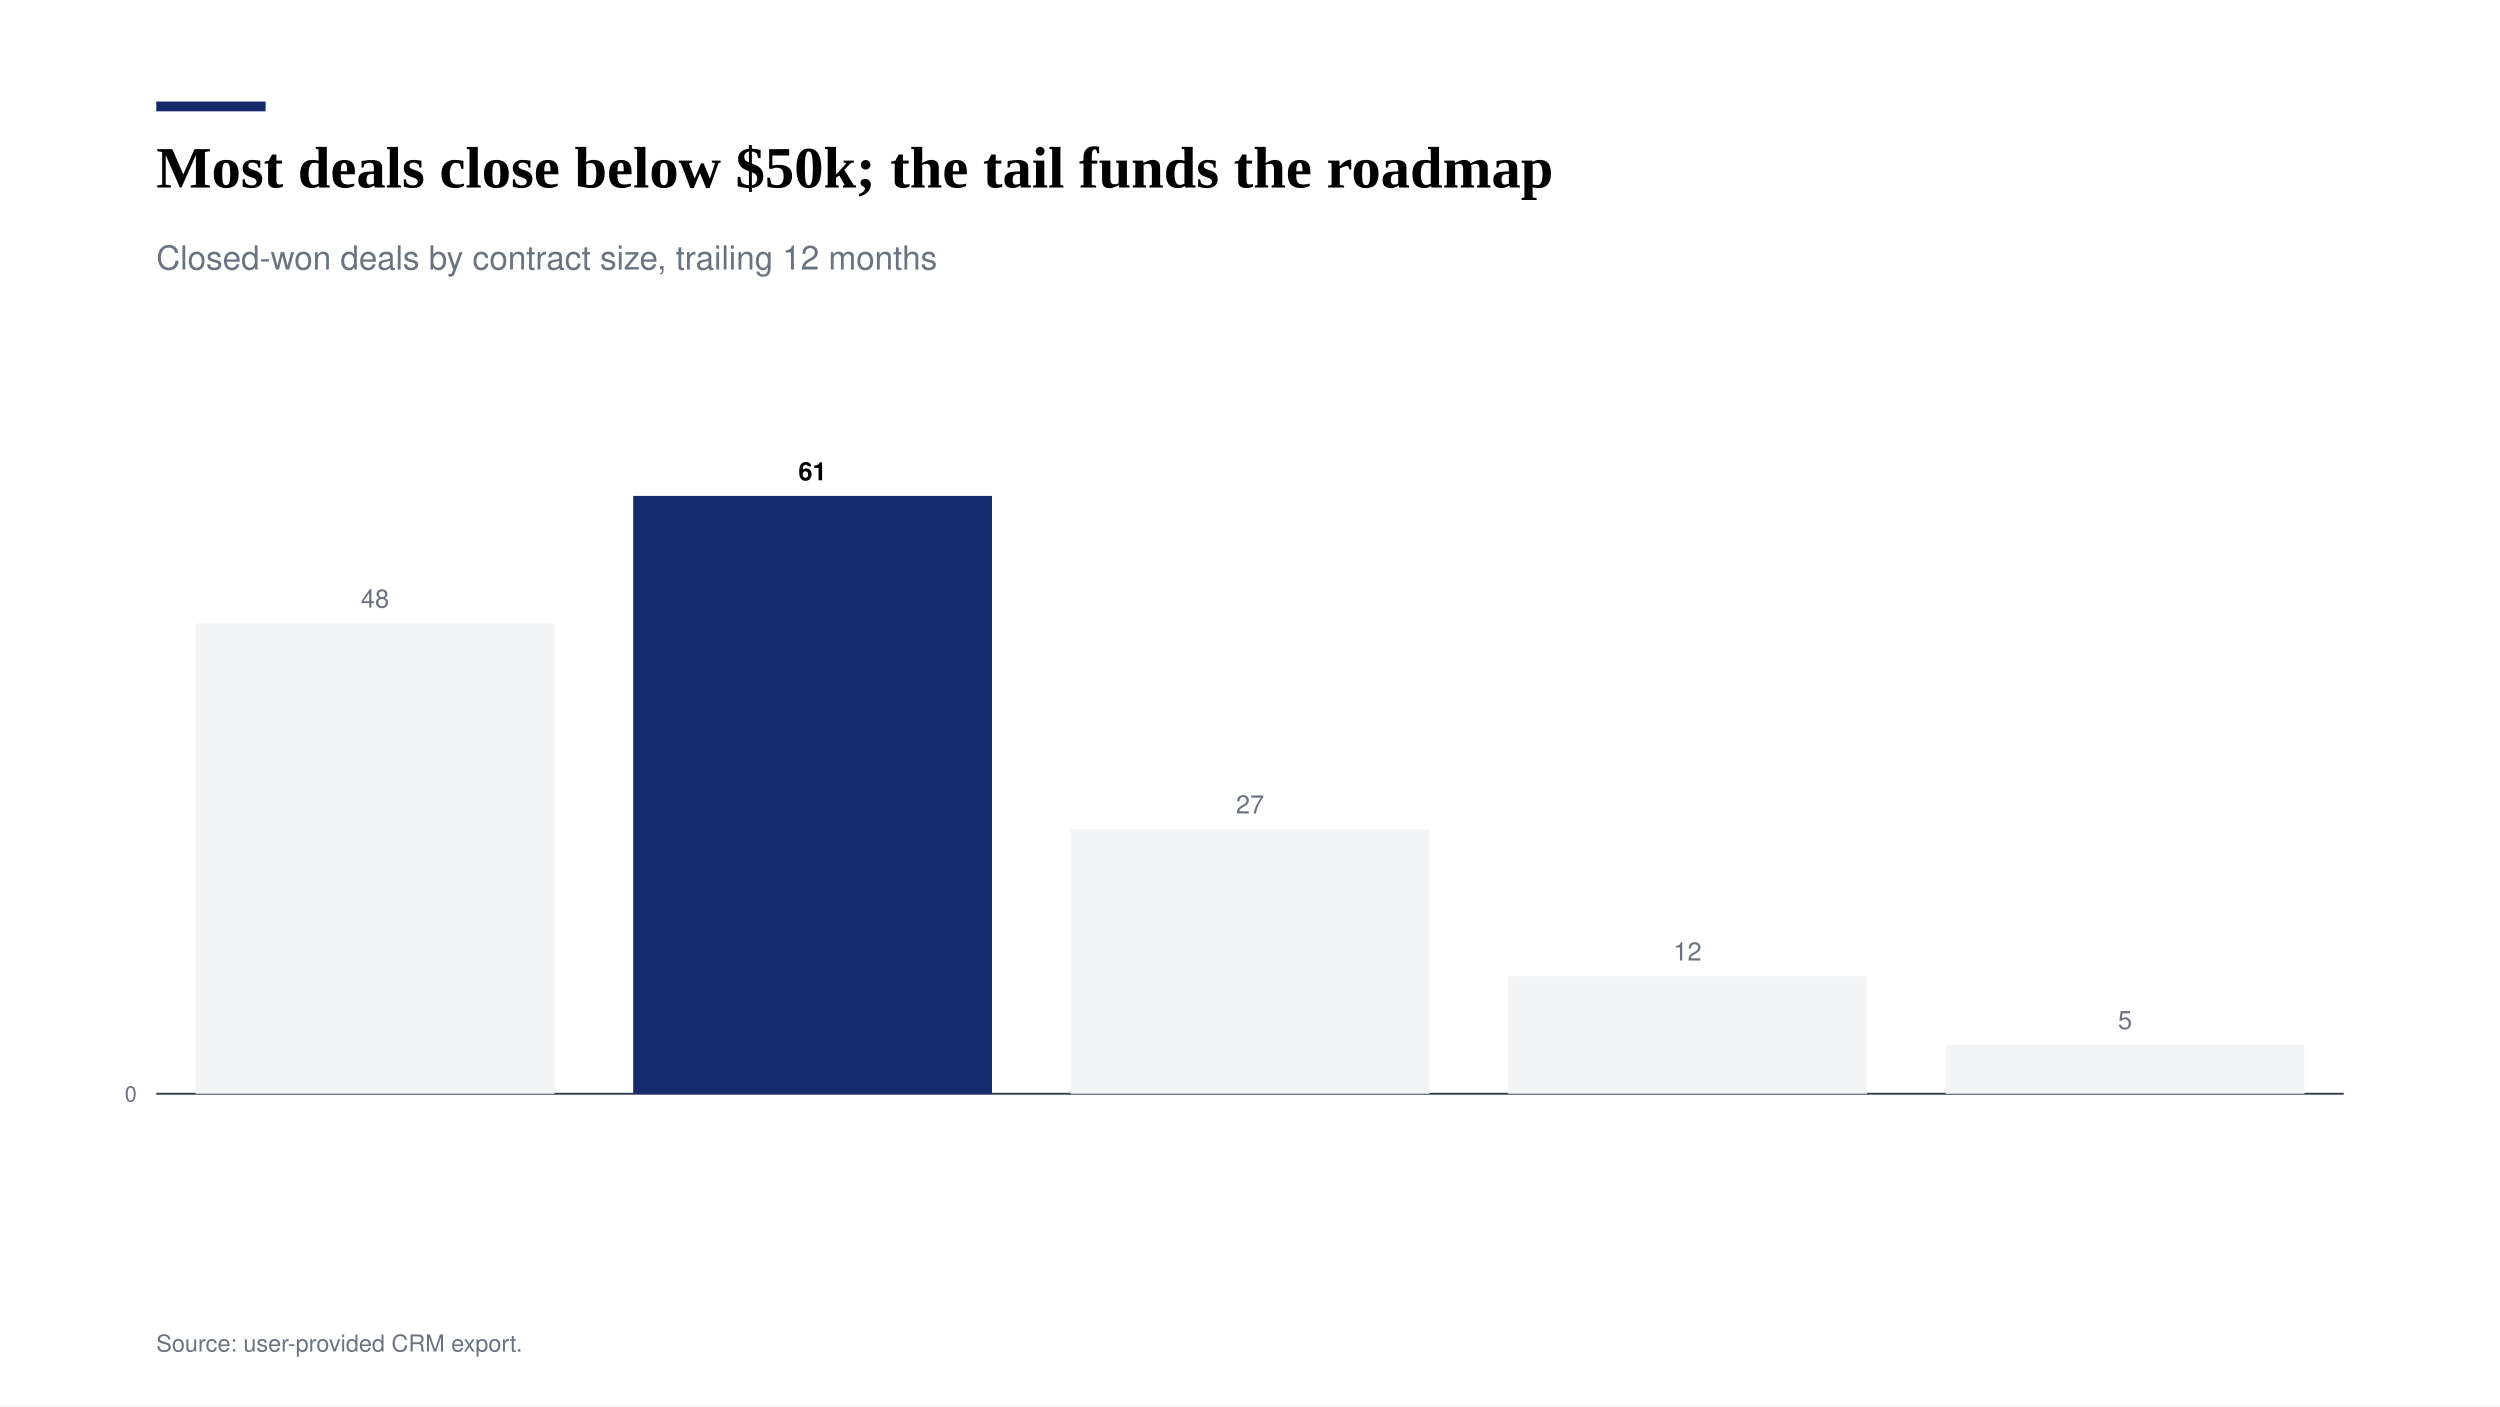
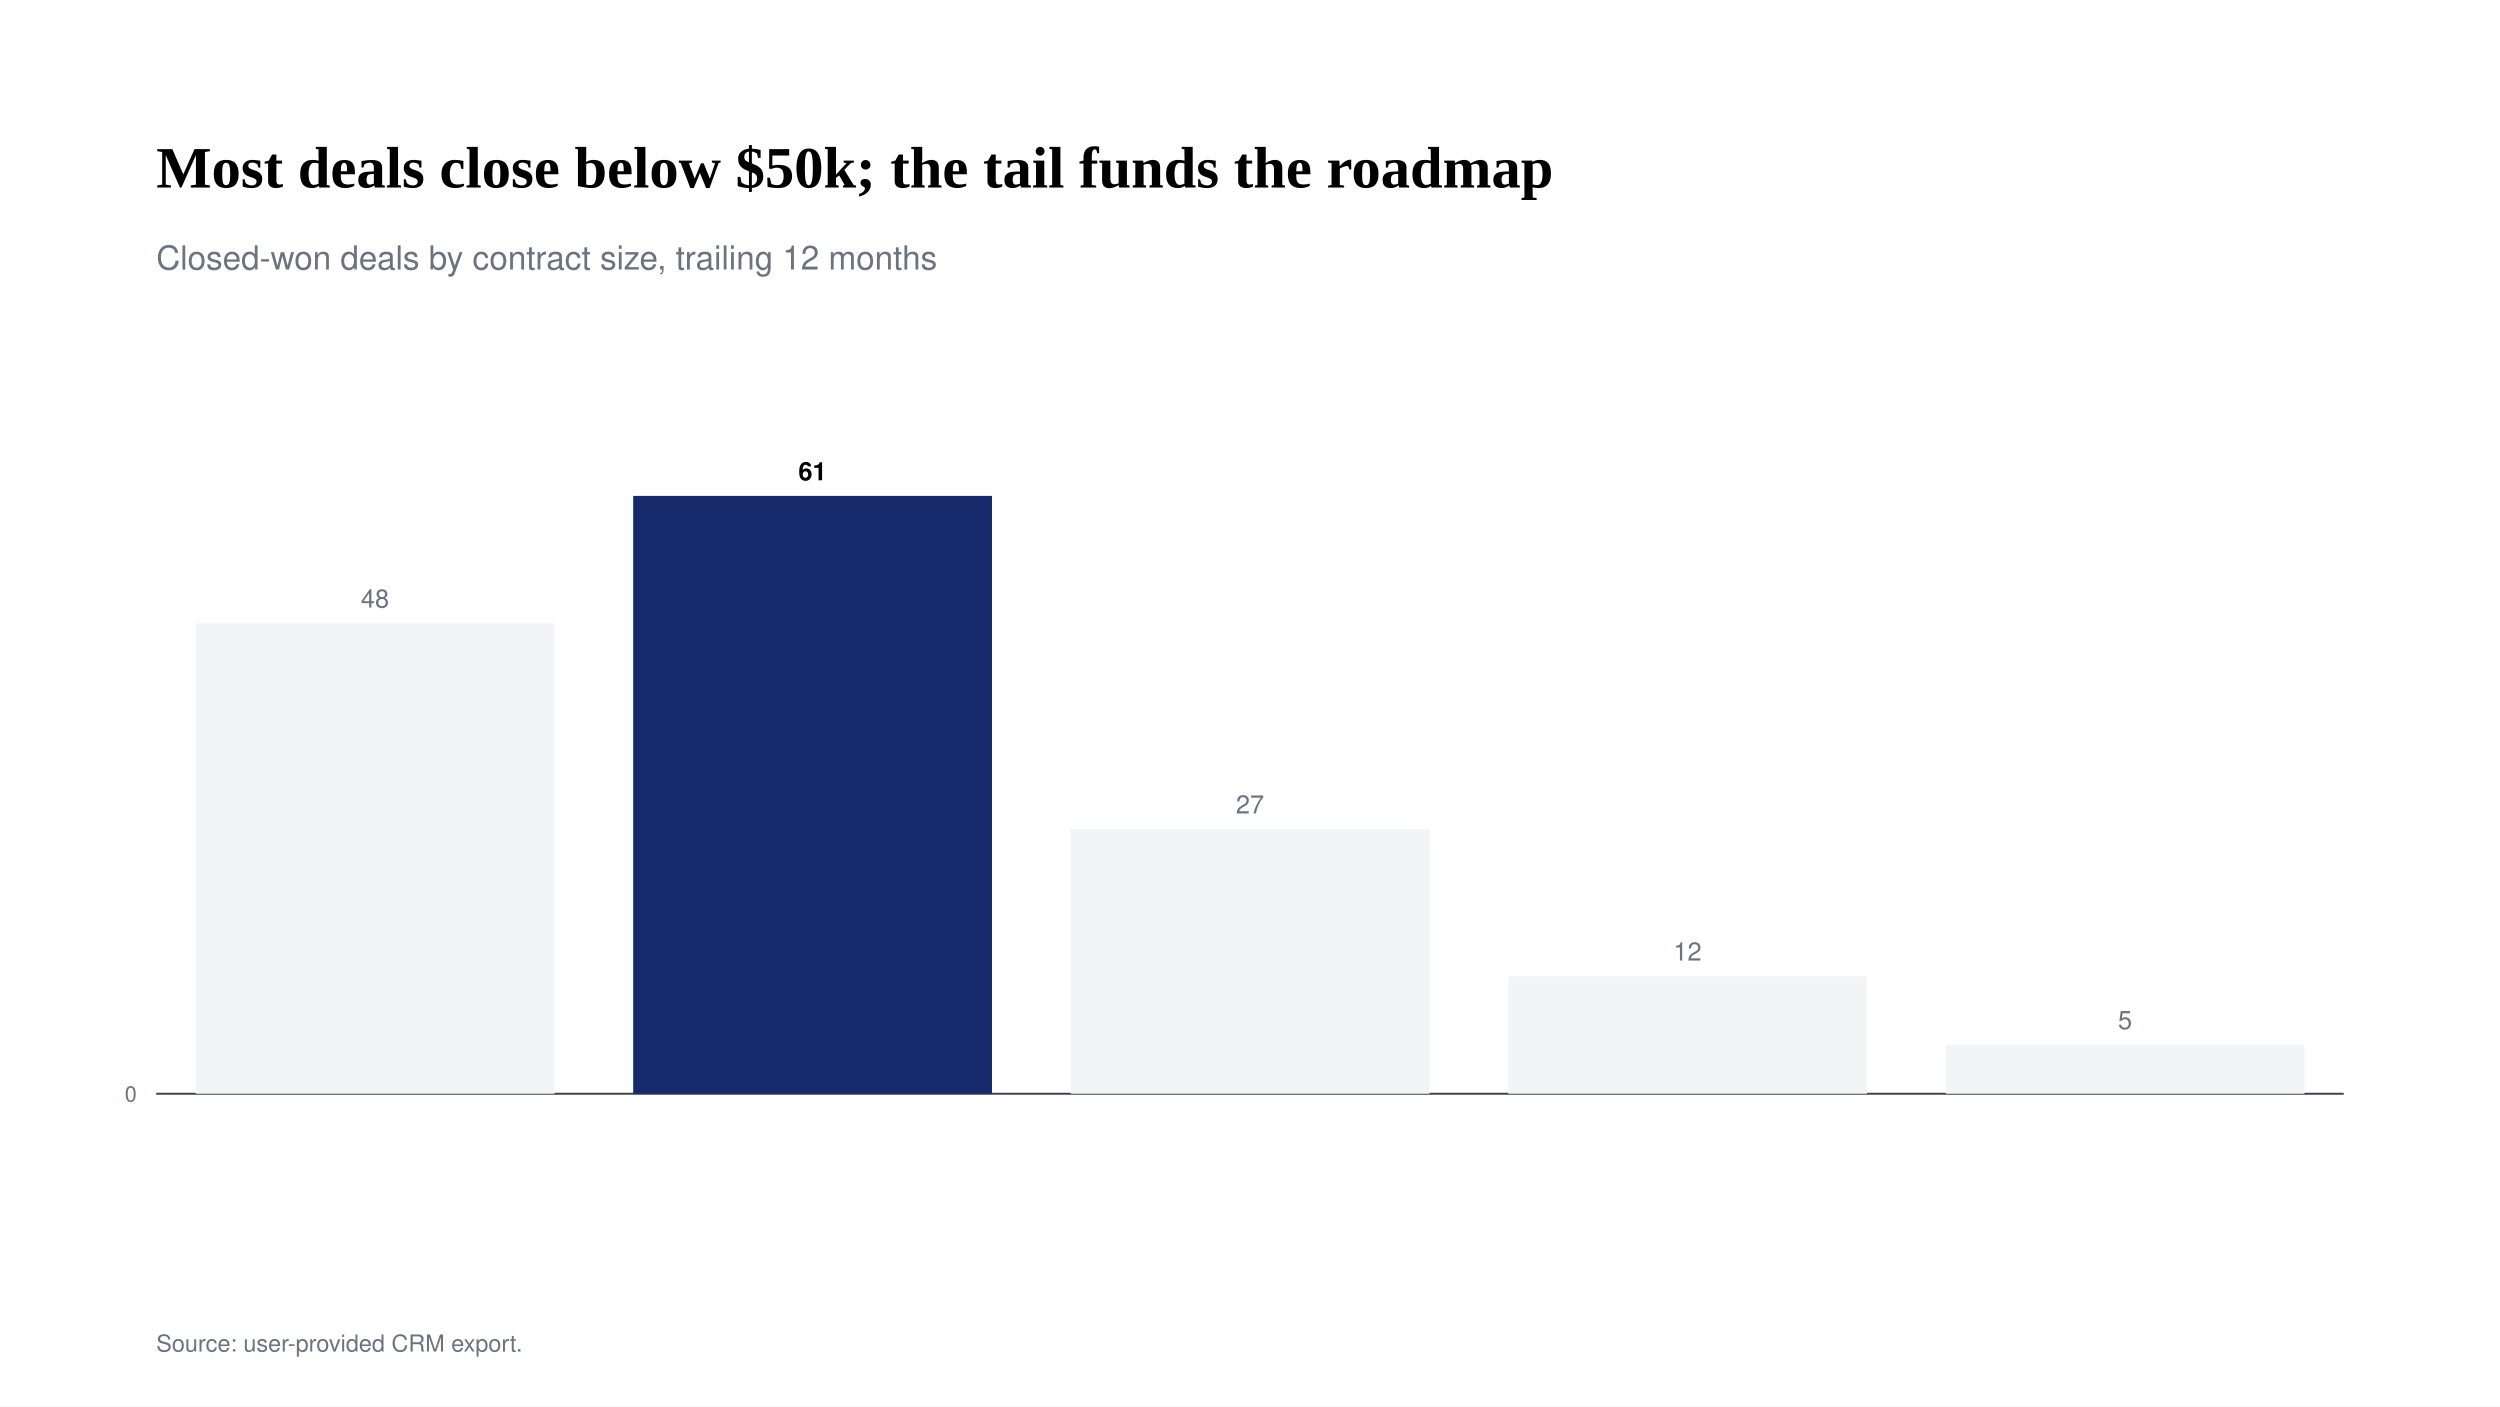
<svg xmlns="http://www.w3.org/2000/svg" viewBox="0 0 1280 720" width="1280" height="720" role="img" aria-label="Most deals close below $50k; the tail funds the roadmap">
  <rect width="1280" height="720" fill="#FFFFFF" />
-   <rect x="80.0" y="52.0" width="56.0" height="5.0" fill="#15296B" stroke="none" />
  <text x="80.0" y="96.0" font-family="Georgia, 'Times New Roman', 'Hiragino Mincho ProN', 'Yu Mincho', serif" font-size="30" fill="#000000" font-weight="bold" text-anchor="start">Most deals close below $50k; the tail funds the roadmap</text>
  <text x="80.0" y="138.0" font-family="'Helvetica Neue', Helvetica, Arial, 'Hiragino Sans', 'Yu Gothic', 'Noto Sans JP', 'Meiryo', sans-serif" font-size="17" fill="#6B7280" font-weight="normal" text-anchor="start">Closed-won deals by contract size, trailing 12 months</text>
  <line x1="80.0" y1="560.0" x2="1200.0" y2="560.0" stroke="#374151" />
  <text x="70.0" y="564.0" font-family="'Helvetica Neue', Helvetica, Arial, 'Hiragino Sans', 'Yu Gothic', 'Noto Sans JP', 'Meiryo', sans-serif" font-size="11" fill="#6B7280" font-weight="normal" text-anchor="end">0</text>
  <rect x="100.2" y="319.1" width="183.7" height="240.9" fill="#F3F4F6" stroke="none" />
  <text x="192.0" y="311.1" font-family="'Helvetica Neue', Helvetica, Arial, 'Hiragino Sans', 'Yu Gothic', 'Noto Sans JP', 'Meiryo', sans-serif" font-size="13" fill="#6B7280" font-weight="normal" text-anchor="middle">48</text>
  <text x="192.0" y="580.0" font-family="'Helvetica Neue', Helvetica, Arial, 'Hiragino Sans', 'Yu Gothic', 'Noto Sans JP', 'Meiryo', sans-serif" font-size="12" fill="#374151" font-weight="normal" text-anchor="middle" />
  <rect x="324.2" y="253.9" width="183.7" height="306.1" fill="#15296B" stroke="none" />
  <text x="416.0" y="245.9" font-family="'Helvetica Neue', Helvetica, Arial, 'Hiragino Sans', 'Yu Gothic', 'Noto Sans JP', 'Meiryo', sans-serif" font-size="13" fill="#000000" font-weight="bold" text-anchor="middle">61</text>
  <text x="416.0" y="580.0" font-family="'Helvetica Neue', Helvetica, Arial, 'Hiragino Sans', 'Yu Gothic', 'Noto Sans JP', 'Meiryo', sans-serif" font-size="12" fill="#374151" font-weight="normal" text-anchor="middle" />
  <rect x="548.2" y="424.5" width="183.7" height="135.5" fill="#F3F4F6" stroke="none" />
  <text x="640.0" y="416.5" font-family="'Helvetica Neue', Helvetica, Arial, 'Hiragino Sans', 'Yu Gothic', 'Noto Sans JP', 'Meiryo', sans-serif" font-size="13" fill="#6B7280" font-weight="normal" text-anchor="middle">27</text>
  <text x="640.0" y="580.0" font-family="'Helvetica Neue', Helvetica, Arial, 'Hiragino Sans', 'Yu Gothic', 'Noto Sans JP', 'Meiryo', sans-serif" font-size="12" fill="#374151" font-weight="normal" text-anchor="middle" />
  <rect x="772.2" y="499.8" width="183.7" height="60.2" fill="#F3F4F6" stroke="none" />
  <text x="864.0" y="491.8" font-family="'Helvetica Neue', Helvetica, Arial, 'Hiragino Sans', 'Yu Gothic', 'Noto Sans JP', 'Meiryo', sans-serif" font-size="13" fill="#6B7280" font-weight="normal" text-anchor="middle">12</text>
  <text x="864.0" y="580.0" font-family="'Helvetica Neue', Helvetica, Arial, 'Hiragino Sans', 'Yu Gothic', 'Noto Sans JP', 'Meiryo', sans-serif" font-size="12" fill="#374151" font-weight="normal" text-anchor="middle" />
  <rect x="996.2" y="534.9" width="183.7" height="25.1" fill="#F3F4F6" stroke="none" />
  <text x="1088.0" y="526.9" font-family="'Helvetica Neue', Helvetica, Arial, 'Hiragino Sans', 'Yu Gothic', 'Noto Sans JP', 'Meiryo', sans-serif" font-size="13" fill="#6B7280" font-weight="normal" text-anchor="middle">5</text>
  <text x="1088.0" y="580.0" font-family="'Helvetica Neue', Helvetica, Arial, 'Hiragino Sans', 'Yu Gothic', 'Noto Sans JP', 'Meiryo', sans-serif" font-size="12" fill="#374151" font-weight="normal" text-anchor="middle" />
  <text x="80.0" y="630.0" font-family="'Helvetica Neue', Helvetica, Arial, 'Hiragino Sans', 'Yu Gothic', 'Noto Sans JP', 'Meiryo', sans-serif" font-size="16" fill="#15296B" font-weight="600" text-anchor="start" />
  <text x="80.0" y="692.0" font-family="'Helvetica Neue', Helvetica, Arial, 'Hiragino Sans', 'Yu Gothic', 'Noto Sans JP', 'Meiryo', sans-serif" font-size="12" fill="#6B7280" font-weight="normal" text-anchor="start">Source: user-provided CRM export.</text>
</svg>
